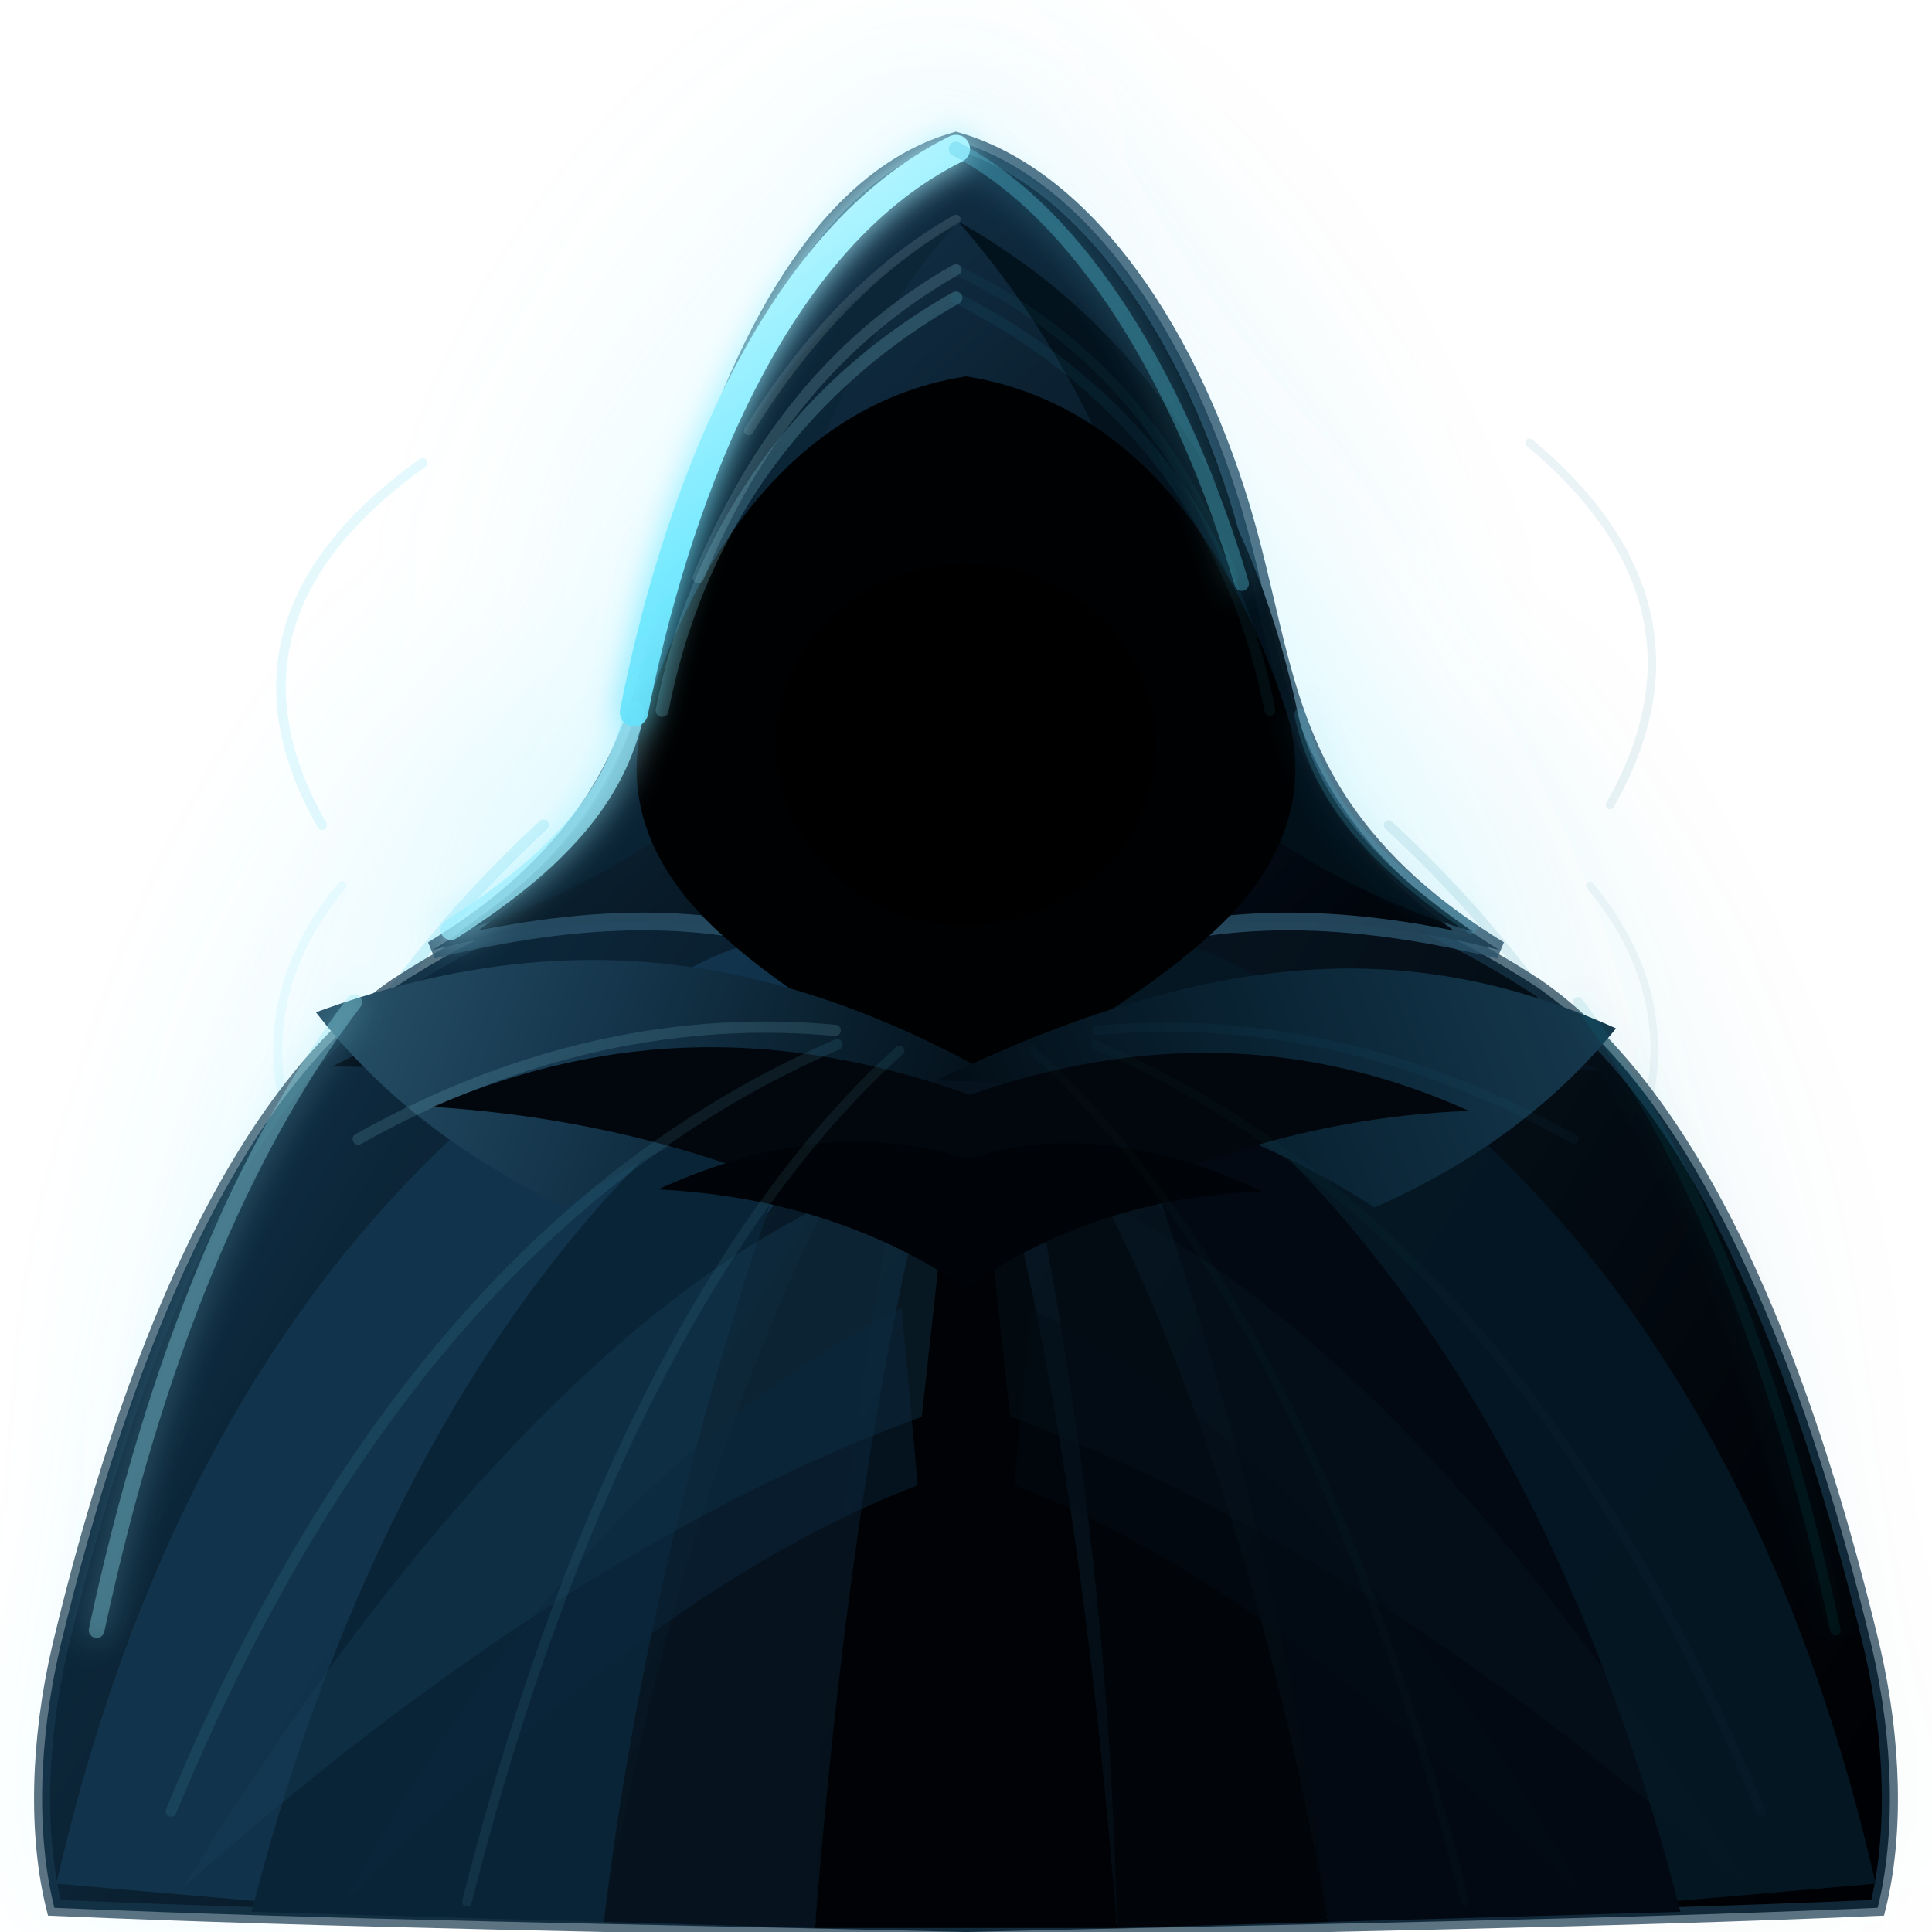
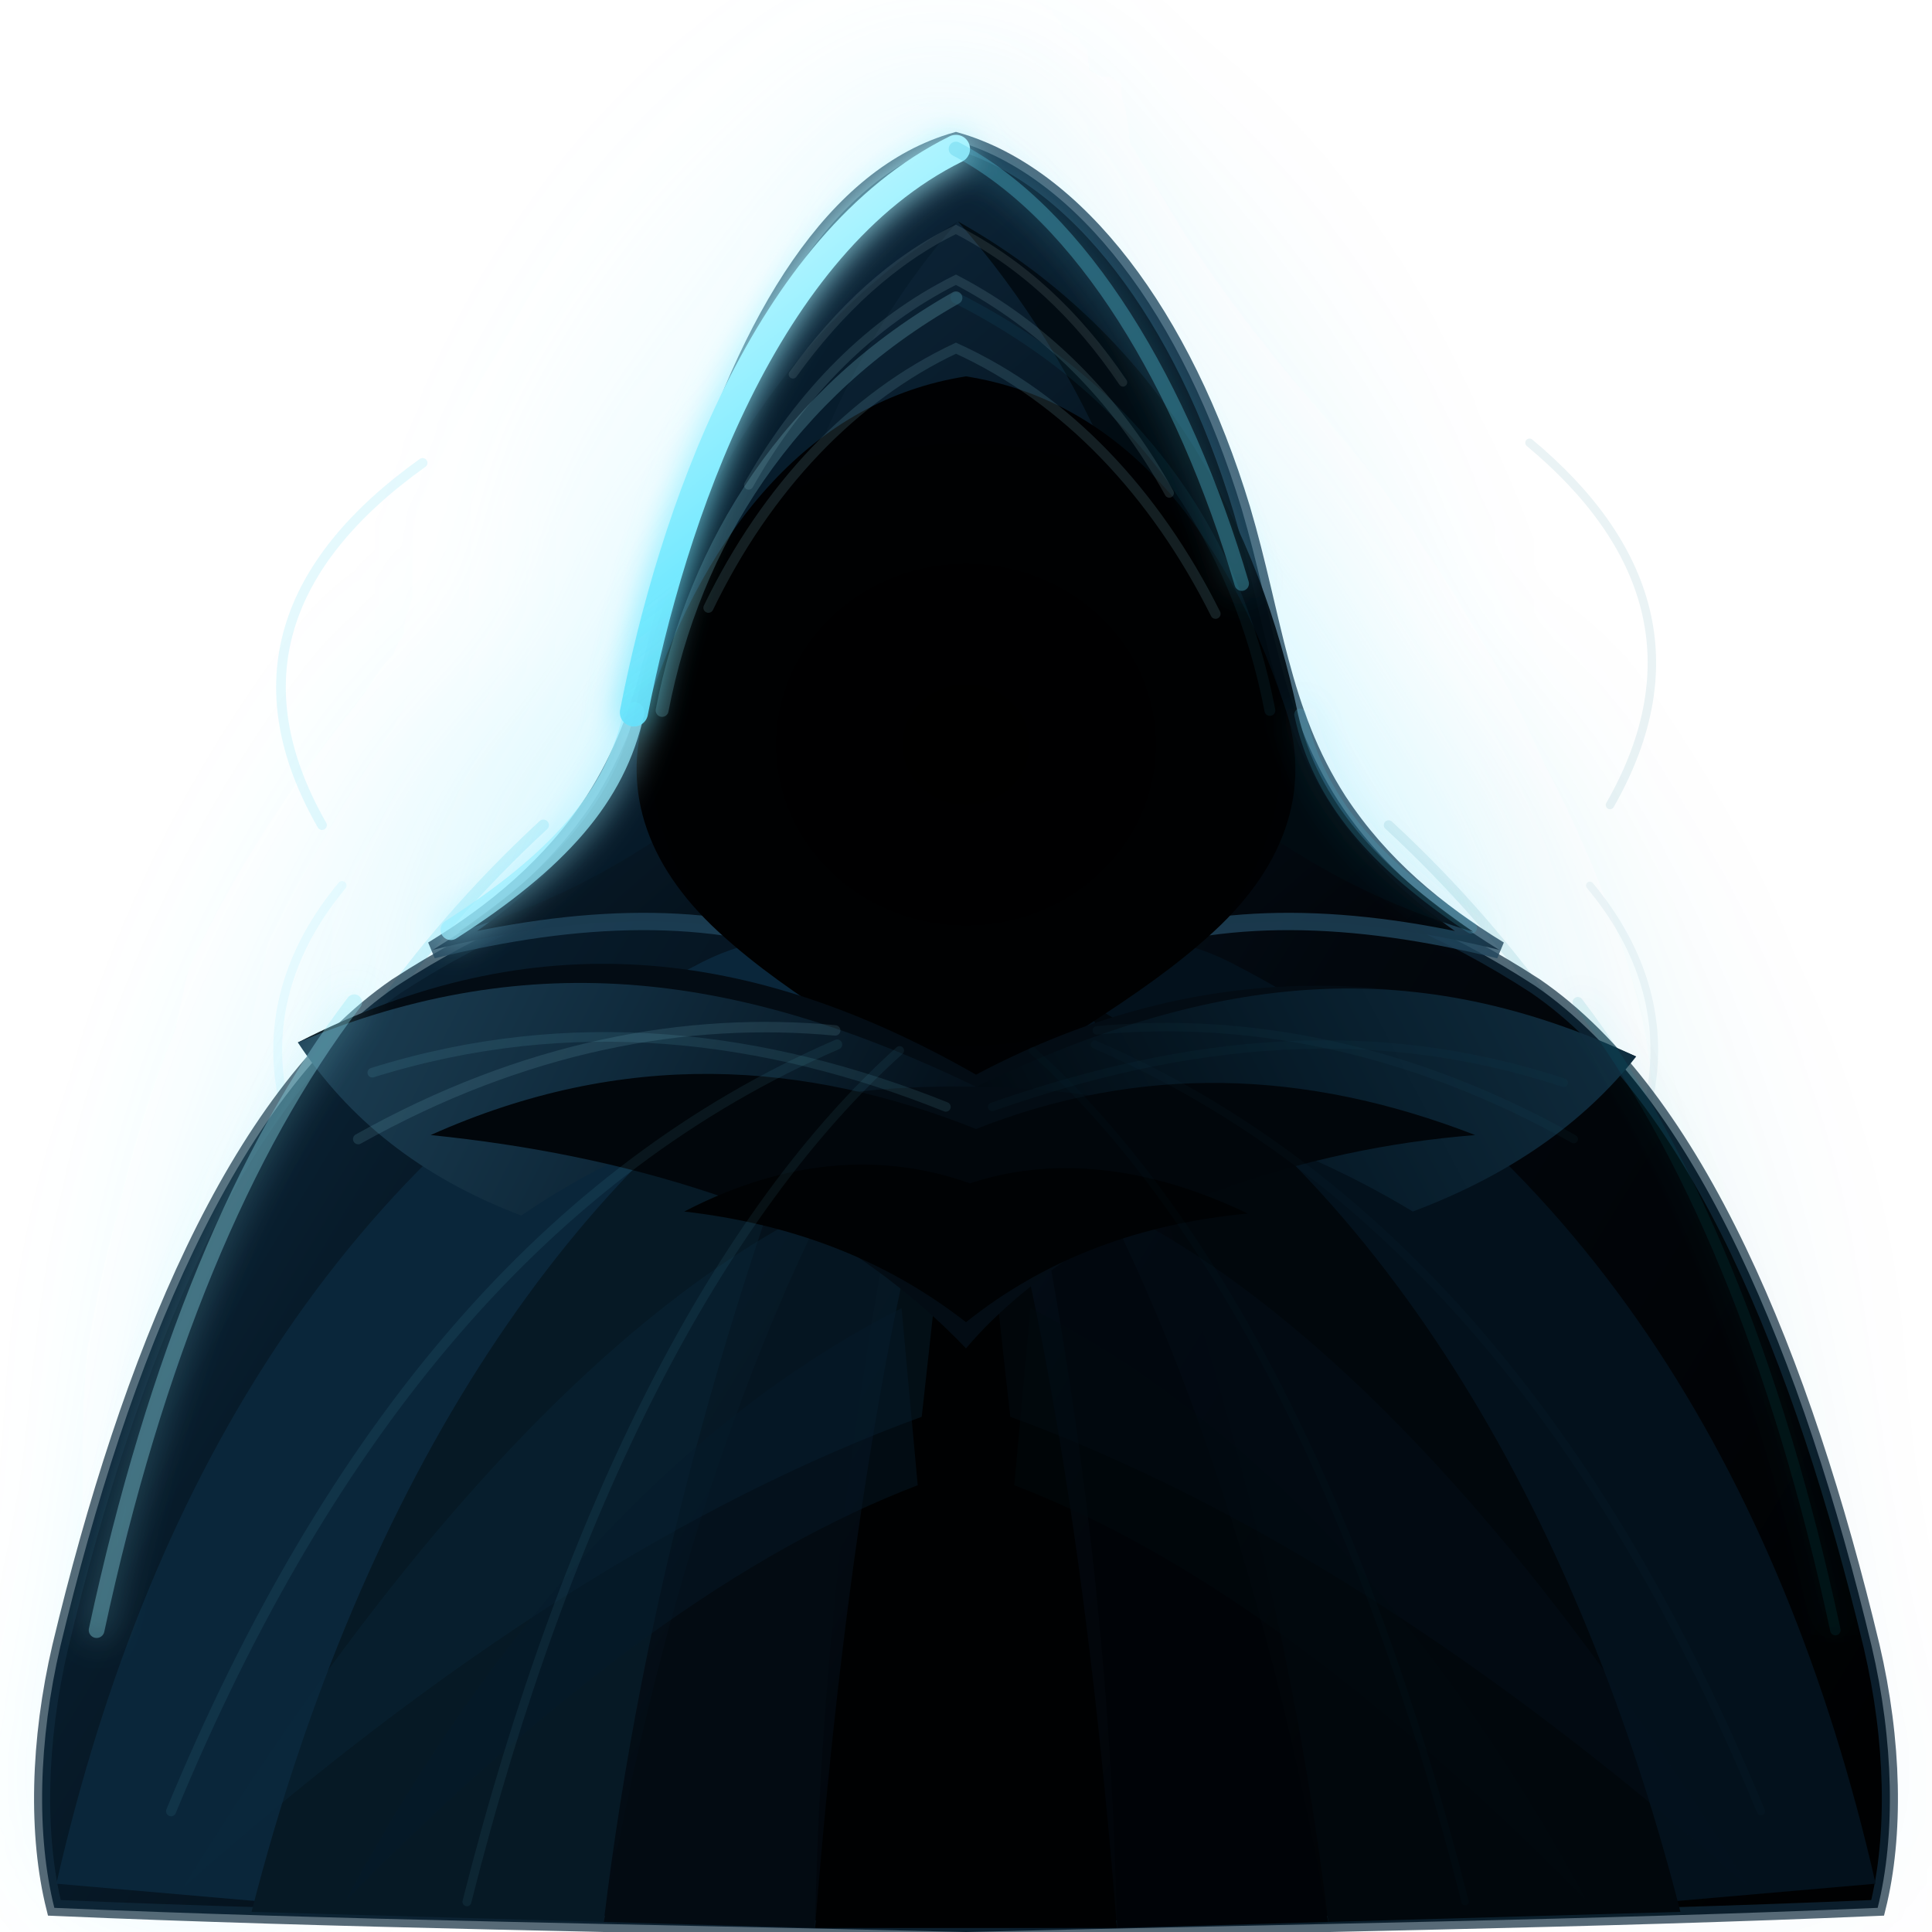
<svg xmlns="http://www.w3.org/2000/svg" viewBox="0 0 96 96" role="img" aria-labelledby="brand-title brand-description" data-brand-vector-source="reference-derived-contours-v8-4">
  <defs>
    <linearGradient id="mantle" x1="4" y1="45" x2="88" y2="96" gradientUnits="userSpaceOnUse">
-       <stop stop-color="#173a53" />
-       <stop offset=".2" stop-color="#0c2639" />
-       <stop offset=".5" stop-color="#06131e" />
-       <stop offset=".82" stop-color="#02070d" />
-       <stop offset="1" stop-color="#000104" />
+       <stop stop-color="#102d43" />
+       <stop offset=".2" stop-color="#071b2a" />
+       <stop offset=".56" stop-color="#02070d" />
+       <stop offset="1" stop-color="#000102" />
    </linearGradient>
    <linearGradient id="hood" x1="28" y1="7" x2="68" y2="53" gradientUnits="userSpaceOnUse">
-       <stop stop-color="#214860" />
-       <stop offset=".22" stop-color="#112d43" />
-       <stop offset=".56" stop-color="#071824" />
-       <stop offset=".82" stop-color="#020912" />
-       <stop offset="1" stop-color="#000207" />
+       <stop stop-color="#1a3c52" />
+       <stop offset=".22" stop-color="#0c2437" />
+       <stop offset=".58" stop-color="#04111b" />
+       <stop offset="1" stop-color="#010206" />
    </linearGradient>
-     <linearGradient id="cowlL" x1="16" y1="48" x2="52" y2="62" gradientUnits="userSpaceOnUse">
-       <stop stop-color="#285269" />
-       <stop offset=".36" stop-color="#15364c" />
-       <stop offset=".72" stop-color="#071a27" />
-       <stop offset="1" stop-color="#01050a" />
+     <linearGradient id="cowlL" x1="17" y1="45" x2="54" y2="64" gradientUnits="userSpaceOnUse">
+       <stop stop-color="#1d4055" />
+       <stop offset=".36" stop-color="#102b3d" />
+       <stop offset=".72" stop-color="#05131e" />
+       <stop offset="1" stop-color="#010409" />
    </linearGradient>
-     <linearGradient id="cowlR" x1="80" y1="48" x2="44" y2="62" gradientUnits="userSpaceOnUse">
-       <stop stop-color="#173a4f" />
-       <stop offset=".42" stop-color="#0a2536" />
-       <stop offset=".78" stop-color="#04121c" />
-       <stop offset="1" stop-color="#000207" />
+     <linearGradient id="cowlR" x1="80" y1="45" x2="44" y2="64" gradientUnits="userSpaceOnUse">
+       <stop stop-color="#112e40" />
+       <stop offset=".42" stop-color="#071c2a" />
+       <stop offset=".78" stop-color="#020b12" />
+       <stop offset="1" stop-color="#000205" />
    </linearGradient>
    <linearGradient id="rim" x1="25" y1="6" x2="72" y2="67" gradientUnits="userSpaceOnUse">
      <stop stop-color="#f8ffff" />
      <stop offset=".1" stop-color="#d4fbff" />
      <stop offset=".3" stop-color="#75e9ff" />
      <stop offset=".62" stop-color="#2fc3e8" stop-opacity=".62" />
      <stop offset="1" stop-color="#0c7496" stop-opacity="0" />
    </linearGradient>
    <radialGradient id="void" cx="0" cy="0" r="1" gradientTransform="translate(48 37) rotate(90) scale(20 21)" gradientUnits="userSpaceOnUse">
      <stop stop-color="#000" />
      <stop offset=".9" stop-color="#000103" />
      <stop offset="1" stop-color="#02060b" />
    </radialGradient>
    <filter id="mist" x="-100%" y="-100%" width="300%" height="300%">
-       <feGaussianBlur stdDeviation="4.1" />
+       <feGaussianBlur stdDeviation="4.2" />
    </filter>
    <filter id="glow" x="-120%" y="-120%" width="340%" height="340%">
-       <feGaussianBlur stdDeviation=".8" result="b" />
+       <feGaussianBlur stdDeviation=".82" result="b" />
      <feMerge>
        <feMergeNode in="b" />
        <feMergeNode in="SourceGraphic" />
      </feMerge>
    </filter>
  </defs>
  <g filter="url(#mist)">
-     <path d="M23 76C17 57 24 37 38 22C43 16 45 10 48 6C51 11 54 17 59 23C73 38 80 57 74 77C66 62 57 55 48 52C39 55 31 62 23 76Z" fill="#77e7ff" fill-opacity=".22" />
-     <path d="M4 94C7 73 17 55 32 44C22 60 17 76 16 92Z" fill="#33d5f3" fill-opacity=".15" />
-     <path d="M92 94C89 73 79 55 64 44C74 60 79 76 80 92Z" fill="#158dab" fill-opacity=".085" />
+     <path d="M23 76C17 57 24 37 38 22C43 16 45 10 48 6C51 11 54 17 59 23C73 38 80 57 74 77C66 62 57 55 48 52C39 55 31 62 23 76Z" fill="#77e7ff" fill-opacity=".28" />
+     <path d="M4 94C7 73 17 55 32 44C22 60 17 76 16 92Z" fill="#33d5f3" fill-opacity=".17" />
+     <path d="M92 94C89 73 79 55 64 44C74 60 79 76 80 92Z" fill="#158dab" fill-opacity=".095" />
    <path d="M12 84C8 67 13 49 25 35" fill="none" stroke="#58ddf7" stroke-opacity=".24" stroke-width="3" stroke-linecap="round" />
    <path d="M84 82C88 66 83 49 72 36" fill="none" stroke="#1d9ab8" stroke-opacity=".14" stroke-width="2.2" stroke-linecap="round" />
    <path d="M28 29C32 17 39 9 48 5" fill="none" stroke="#8aeaff" stroke-opacity=".25" stroke-width="2.6" stroke-linecap="round" />
    <path d="M68 30C64 17 57 9 48 5" fill="none" stroke="#2aa7c5" stroke-opacity=".13" stroke-width="2" stroke-linecap="round" />
  </g>
  <g fill="none" stroke-linecap="round">
    <path d="M8 88C7 70 14 53 27 41" stroke="#52d3ef" stroke-opacity=".22" stroke-width=".55" />
    <path d="M88 87C89 70 82 53 69 41" stroke="#258ca6" stroke-opacity=".12" stroke-width=".48" />
    <path d="M16 41C12 34 14 28 21 23" stroke="#74e1f7" stroke-opacity=".18" stroke-width=".48" />
    <path d="M80 40C84 33 82 27 76 22" stroke="#217f97" stroke-opacity=".09" stroke-width=".42" />
    <path d="M19 63C13 57 12 50 17 44" stroke="#83e7fa" stroke-opacity=".14" stroke-width=".44" />
    <path d="M77 63C83 57 84 50 79 44" stroke="#247f95" stroke-opacity=".07" stroke-width=".38" />
  </g>
-   <path data-brand-cloak="" d="M48 42C38.5 41.3 28.6 43.2 19.7 49C11.7 54.5 6.4 67.6 3 81.8C1.9 86.5 1.8 91.2 2.7 94.8C16.6 95.4 31.5 95.6 48 96C64.5 95.6 79.4 95.4 93.3 94.8C94.2 91.2 94.1 86.5 93 81.8C89.6 67.6 84.3 54.5 76.3 49C67.4 43.2 57.5 41.3 48 42Z" fill="url(#mantle)" stroke="#17384d" stroke-opacity=".7" stroke-width=".8" />
-   <path d="M2.8 93.6C7.5 73 17.7 56.6 34.9 47.8C39.9 45.3 44.1 47.1 46.5 50.5C35.5 61.6 26.4 77 21.2 95.2Z" fill="#12354d" fill-opacity=".92" />
-   <path d="M93.2 93.6C88.5 73 78.3 56.6 61.1 47.8C56.1 45.3 51.9 47.1 49.5 50.5C60.5 61.6 69.6 77 74.8 95.2Z" fill="#051724" fill-opacity=".96" />
-   <path d="M12.5 95C18 73.5 28.5 57.5 42 49.8C36.2 64.2 31.9 79.7 30 95.5Z" fill="#0a2437" />
-   <path d="M83.5 95C78 73.5 67.5 57.5 54 49.8C59.8 64.2 64.1 79.7 66 95.5Z" fill="#020912" />
-   <path d="M30 95.5C33.5 75.7 39.5 60.5 46.2 51.2C43 65 40.8 80.2 40.5 95.8Z" fill="#06131f" />
-   <path d="M66 95.5C62.5 75.7 56.5 60.5 49.8 51.2C53 65 55.2 80.2 55.5 95.8Z" fill="#01050a" />
-   <path d="M40.5 95.8C42 76.8 44.6 61.8 48 51.8C51.4 61.8 54 76.8 55.5 95.8Z" fill="#000205" />
-   <path d="M47.2 57.7C35.2 60.2 21.8 73.1 9.1 93.8C21.9 82.4 34.3 74.6 45.8 70.4Z" fill="#17405a" fill-opacity=".36" />
-   <path d="M48.8 57.7C60.8 60.2 74.2 73.1 86.9 93.8C74.1 82.4 61.7 74.6 50.2 70.4Z" fill="#071b29" fill-opacity=".31" />
-   <path d="M44.8 65C34.9 70 25.3 79.4 17.2 94.4C27.8 83.7 37 77.1 45.6 73.8Z" fill="#0c293d" fill-opacity=".46" />
-   <path d="M51.2 65C61.1 70 70.7 79.4 78.8 94.4C68.2 83.7 59 77.1 50.4 73.8Z" fill="#030e17" fill-opacity=".42" />
-   <path data-brand-hood="" d="M47.5 7C41.5 8.7 37.2 15.7 34.3 25.3C32.7 30.7 32.4 35.3 29.5 39.8C27.4 43 24.6 45.3 21.5 47.2C28.8 45.4 35.3 45.2 41 47.3C44 48.4 46.2 50 48 52.4C49.8 50 52 48.4 55 47.3C60.7 45.2 67.2 45.4 74.5 47.2C71.4 45.3 68.6 43 66.5 39.8C63.6 35.3 63.3 30.7 61.7 25.3C58.8 15.7 53.5 8.7 47.5 7Z" fill="url(#hood)" stroke="#2b536b" stroke-opacity=".8" stroke-width=".88" />
-   <path d="M22.8 46.3C27.6 43 30.5 39.8 31.5 35.5C33.4 26.4 38.1 16.8 47.6 11C41.1 18.4 37.9 28 37.1 38.2C32.9 42 28.2 44.7 22.8 46.3Z" fill="#0b2537" fill-opacity=".76" />
-   <path d="M73.2 46.3C68.4 43 65.5 39.8 64.5 35.5C62.6 26.4 57.9 16.8 47.6 11C54.1 18.4 58.1 28 58.9 38.2C63.1 42 67.8 44.7 73.2 46.3Z" fill="#03111b" fill-opacity=".9" />
+   <path data-brand-cloak="" d="M48 42C38.5 41.3 28.6 43.2 19.7 49C11.7 54.5 6.4 67.6 3 81.8C1.9 86.5 1.8 91.2 2.7 94.8C16.6 95.4 31.5 95.6 48 96C64.5 95.6 79.4 95.4 93.3 94.8C94.2 91.2 94.1 86.5 93 81.8C89.6 67.6 84.3 54.5 76.3 49C67.4 43.2 57.5 41.3 48 42Z" fill="url(#mantle)" stroke="#102c3e" stroke-opacity=".7" stroke-width=".8" />
+   <path d="M2.8 93.6C7.5 73 17.7 56.6 34.9 47.8C39.9 45.3 44.1 47.1 46.5 50.5C35.5 61.6 26.4 77 21.2 95.2Z" fill="#0a263a" />
+   <path d="M93.2 93.6C88.5 73 78.3 56.6 61.1 47.8C56.1 45.3 51.9 47.1 49.5 50.5C60.5 61.6 69.6 77 74.8 95.2Z" fill="#03111c" />
+   <path d="M12.5 95C18 73.5 28.5 57.5 42 49.8C36.2 64.2 31.9 79.7 30 95.5Z" fill="#061925" />
+   <path d="M83.5 95C78 73.5 67.5 57.5 54 49.8C59.8 64.2 64.1 79.7 66 95.5Z" fill="#01070c" />
+   <path d="M30 95.5C33.5 75.7 39.5 60.5 46.2 51.2C43 65 40.8 80.2 40.5 95.8Z" fill="#030b12" />
+   <path d="M66 95.5C62.5 75.7 56.5 60.5 49.8 51.2C53 65 55.2 80.2 55.5 95.8Z" fill="#000307" />
+   <path d="M40.5 95.8C42 76.8 44.6 61.8 48 51.8C51.4 61.8 54 76.8 55.5 95.8Z" fill="#000102" />
+   <path d="M47.2 57.7C35.2 60.2 21.8 73.1 9.1 93.8C21.9 82.4 34.3 74.6 45.8 70.4Z" fill="#0b2a3e" fill-opacity=".34" />
+   <path d="M48.8 57.7C60.8 60.2 74.2 73.1 86.9 93.8C74.1 82.4 61.7 74.6 50.2 70.4Z" fill="#04131f" fill-opacity=".29" />
+   <path d="M44.8 65C34.9 70 25.3 79.4 17.2 94.4C27.8 83.7 37 77.1 45.6 73.8Z" fill="#061b2a" fill-opacity=".43" />
+   <path d="M51.2 65C61.1 70 70.7 79.4 78.8 94.4C68.2 83.7 59 77.1 50.4 73.8Z" fill="#020a11" fill-opacity=".4" />
+   <path data-brand-hood="" d="M47.5 7C41.5 8.7 37.2 15.7 34.3 25.3C32.7 30.7 32.4 35.3 29.5 39.8C27.4 43 24.6 45.3 21.5 47.2C28.8 45.4 35.3 45.2 41 47.3C44 48.4 46.2 50 48 52.4C49.8 50 52 48.4 55 47.3C60.7 45.2 67.2 45.4 74.5 47.2C71.4 45.3 68.6 43 66.5 39.8C63.6 35.3 63.3 30.7 61.7 25.3C58.8 15.7 53.5 8.7 47.5 7Z" fill="url(#hood)" stroke="#20465d" stroke-opacity=".78" stroke-width=".86" />
+   <path d="M22.8 46.3C27.6 43 30.5 39.8 31.5 35.5C33.4 26.4 38.1 16.8 47.6 11C41.1 18.4 37.9 28 37.1 38.2C32.9 42 28.2 44.7 22.8 46.3Z" fill="#071c2b" fill-opacity=".78" />
+   <path d="M73.2 46.3C68.4 43 65.5 39.8 64.5 35.5C62.6 26.4 57.9 16.8 47.6 11C54.1 18.4 58.1 28 58.9 38.2C63.1 42 67.8 44.7 73.2 46.3Z" fill="#020b12" fill-opacity=".92" />
  <path data-brand-face-void="" d="M48 18.7C40.4 19.9 35.2 26.1 32.2 35C30.8 39 32 42.9 35.7 46.3C39.5 49.8 44 51.9 48 55.2C52 51.9 56.5 49.8 60.3 46.3C64 42.9 65.2 39 63.8 35C60.8 26.1 55.6 19.9 48 18.7Z" fill="url(#void)" />
-   <path d="M16.5 53C27.3 47.4 37 47.4 48.2 53.2C58.8 47.8 68.7 48 79.5 53.2C69.3 52.9 59.1 56 48 63.2C37 56 26.8 52.9 16.5 53Z" fill="#06131f" />
-   <path d="M15.7 50.3C27.7 45.9 38.4 47.1 50 53.8C42 53.3 34.8 55.4 28.1 60C22.9 57.5 18.8 54.3 15.7 50.3Z" fill="url(#cowlL)" />
-   <path d="M80.3 51.1C70.3 46.6 60.4 47 46.5 53.7C54.7 53.7 61.8 55.8 68.3 60C73.3 57.8 77.3 54.8 80.3 51.1Z" fill="url(#cowlR)" />
-   <path d="M21.5 55C30.5 51.1 39.2 51.2 48.2 54.4C56.5 51.5 64.8 51.5 73 55.2C64.6 55.5 56.3 58.3 48 63.5C39.9 58.4 31.1 55.6 21.5 55Z" fill="#02070d" />
-   <path d="M32.7 59.1C38.4 56.5 43.5 56.1 48.1 57.6C52.3 56.2 57.2 56.6 62.7 59.2C57.2 59.4 52.3 61 48 64C43.6 61 38.5 59.4 32.7 59.1Z" fill="#000307" />
+   <path d="M14.8 51.8C26.5 45.8 37.3 47 48.5 53.4C58.3 48.2 69.1 47.2 81.3 52.5C71.5 53.2 62.7 56.4 54.9 61.3C51.8 63.3 49.6 65.1 48 67C45.9 64.8 43.5 62.9 40.2 60.9C32.7 56.4 24.3 53.4 14.8 51.8Z" fill="#030c14" />
+   <path d="M14.8 51.8C26.5 46.9 36.9 48.4 48.5 54C39.5 53.8 32.2 56.1 25.9 60.4C20.9 58.5 17.3 55.6 14.8 51.8Z" fill="url(#cowlL)" />
+   <path d="M81.3 52.5C70.4 47.4 60.6 48.2 48.5 54C56.7 54.1 63.9 56.4 70.2 60.2C75 58.4 78.7 55.8 81.3 52.5Z" fill="url(#cowlR)" />
+   <path d="M21.4 56.4C31 52.1 40 52.7 48.5 56.1C56.6 52.9 64.8 53.1 73.3 56.4C64.6 57.1 56.4 60 48 65.5C40 60.1 31.2 57.4 21.4 56.4Z" fill="#01060b" />
+   <path d="M34 60.2C39.2 57.5 44 57.3 48.2 58.8C52.1 57.5 56.8 57.8 62 60.3C56.7 60.8 52 62.5 48 65.7C43.9 62.5 39.2 60.8 34 60.2Z" fill="#000204" />
+   <path d="M18.5 53.3C28.4 50.2 38 51.4 47 55" fill="none" stroke="#78d7ea" stroke-opacity=".11" stroke-width=".48" stroke-linecap="round" />
+   <path d="M77.7 53.8C68.3 50.7 59 51.6 49.3 55" fill="none" stroke="#258399" stroke-opacity=".05" stroke-width=".42" stroke-linecap="round" />
  <g fill="none" stroke-linecap="round">
    <path d="M32.9 35.3C34.5 27 39.2 19.5 47.5 14.8" stroke="#91e4f5" stroke-opacity=".21" stroke-width=".64" />
    <path d="M63.1 35.3C61.5 27 56.8 19.5 47.5 14.8" stroke="#2b9ab3" stroke-opacity=".09" stroke-width=".54" />
-     <path d="M34.7 28.7C37.5 21.8 41.7 16.7 47.5 13.4" stroke="#b6eff9" stroke-opacity=".17" stroke-width=".56" />
-     <path d="M61.3 28.7C58.5 21.8 54.3 16.7 47.5 13.4" stroke="#2a8fa5" stroke-opacity=".07" stroke-width=".48" />
-     <path d="M37.2 21.4C40.1 16.7 43.6 13.1 47.5 10.9" stroke="#e1fcff" stroke-opacity=".12" stroke-width=".46" />
+     <path d="M35.2 30.2C38.1 24.2 42.4 19.7 47.5 17.3C53 19.8 57.4 24.5 60.4 30.5" stroke="#9ee9f8" stroke-opacity=".13" stroke-width=".5" />
+     <path d="M37.2 24.1C39.8 19.5 43.3 16 47.5 13.9C51.9 16.2 55.5 19.8 58.1 24.5" stroke="#baf1fa" stroke-opacity=".12" stroke-width=".46" />
+     <path d="M39.4 18.6C41.7 15.4 44.4 12.9 47.5 11.4C50.8 13.1 53.5 15.6 55.8 19" stroke="#e4fcff" stroke-opacity=".1" stroke-width=".42" />
  </g>
  <g fill="none" stroke-linecap="round" filter="url(#glow)">
    <path d="M22.4 46.2C27.7 42.8 30.6 39.6 31.5 35.4" stroke="#9cefff" stroke-opacity=".7" stroke-width="1.02" />
    <path d="M31.5 35.4C33.4 25.7 38 12.1 47.5 7.4" stroke="url(#rim)" stroke-width="1.4" />
    <path d="M47.5 7.4C53.8 10.7 58.8 19.2 61.7 29" stroke="#55cde7" stroke-opacity=".34" stroke-width=".72" />
    <path d="M64.6 35.5C65.5 39.7 68.3 42.9 73.1 46.1" stroke="#42b8d4" stroke-opacity=".2" stroke-width=".58" />
    <path d="M17.6 49.8C12.1 57 7.7 67.5 4.8 81" stroke="#95e8f8" stroke-opacity=".34" stroke-width=".78" />
    <path d="M78.4 49.8C83.9 57 88.3 67.5 91.2 81" stroke="#248ca6" stroke-opacity=".1" stroke-width=".52" />
  </g>
  <g fill="none" stroke-linecap="round">
-     <path d="M17.8 56.6C26 52 34.1 50.5 41.5 51.2" stroke="#9ae8f5" stroke-opacity=".14" stroke-width=".56" />
-     <path d="M78.2 56.6C70 52 61.9 50.5 54.5 51.2" stroke="#2b94ad" stroke-opacity=".06" stroke-width=".46" />
-     <path d="M8.5 90C16.4 70.9 27.3 58.1 41.6 51.9" stroke="#5dc3da" stroke-opacity=".11" stroke-width=".54" />
-     <path d="M87.5 90C79.6 70.9 68.7 58.1 54.4 51.9" stroke="#1e7184" stroke-opacity=".045" stroke-width=".44" />
-     <path d="M23.2 94.5C28.2 74.7 35.8 60.2 44.7 52.2" stroke="#64cde2" stroke-opacity=".09" stroke-width=".48" />
-     <path d="M72.8 94.5C67.8 74.7 60.2 60.2 51.3 52.2" stroke="#1e7083" stroke-opacity=".038" stroke-width=".4" />
+     <path d="M17.8 56.6C26 52 34.1 50.5 41.5 51.2" stroke="#9ae8f5" stroke-opacity=".12" stroke-width=".52" />
+     <path d="M78.2 56.6C70 52 61.9 50.5 54.5 51.2" stroke="#2b94ad" stroke-opacity=".05" stroke-width=".42" />
+     <path d="M8.5 90C16.4 70.9 27.3 58.1 41.6 51.9" stroke="#5dc3da" stroke-opacity=".09" stroke-width=".5" />
+     <path d="M87.5 90C79.6 70.9 68.7 58.1 54.4 51.9" stroke="#1e7184" stroke-opacity=".038" stroke-width=".4" />
+     <path d="M23.2 94.5C28.2 74.7 35.8 60.2 44.7 52.2" stroke="#64cde2" stroke-opacity=".075" stroke-width=".44" />
+     <path d="M72.8 94.5C67.8 74.7 60.2 60.2 51.3 52.2" stroke="#1e7083" stroke-opacity=".032" stroke-width=".36" />
  </g>
</svg>
